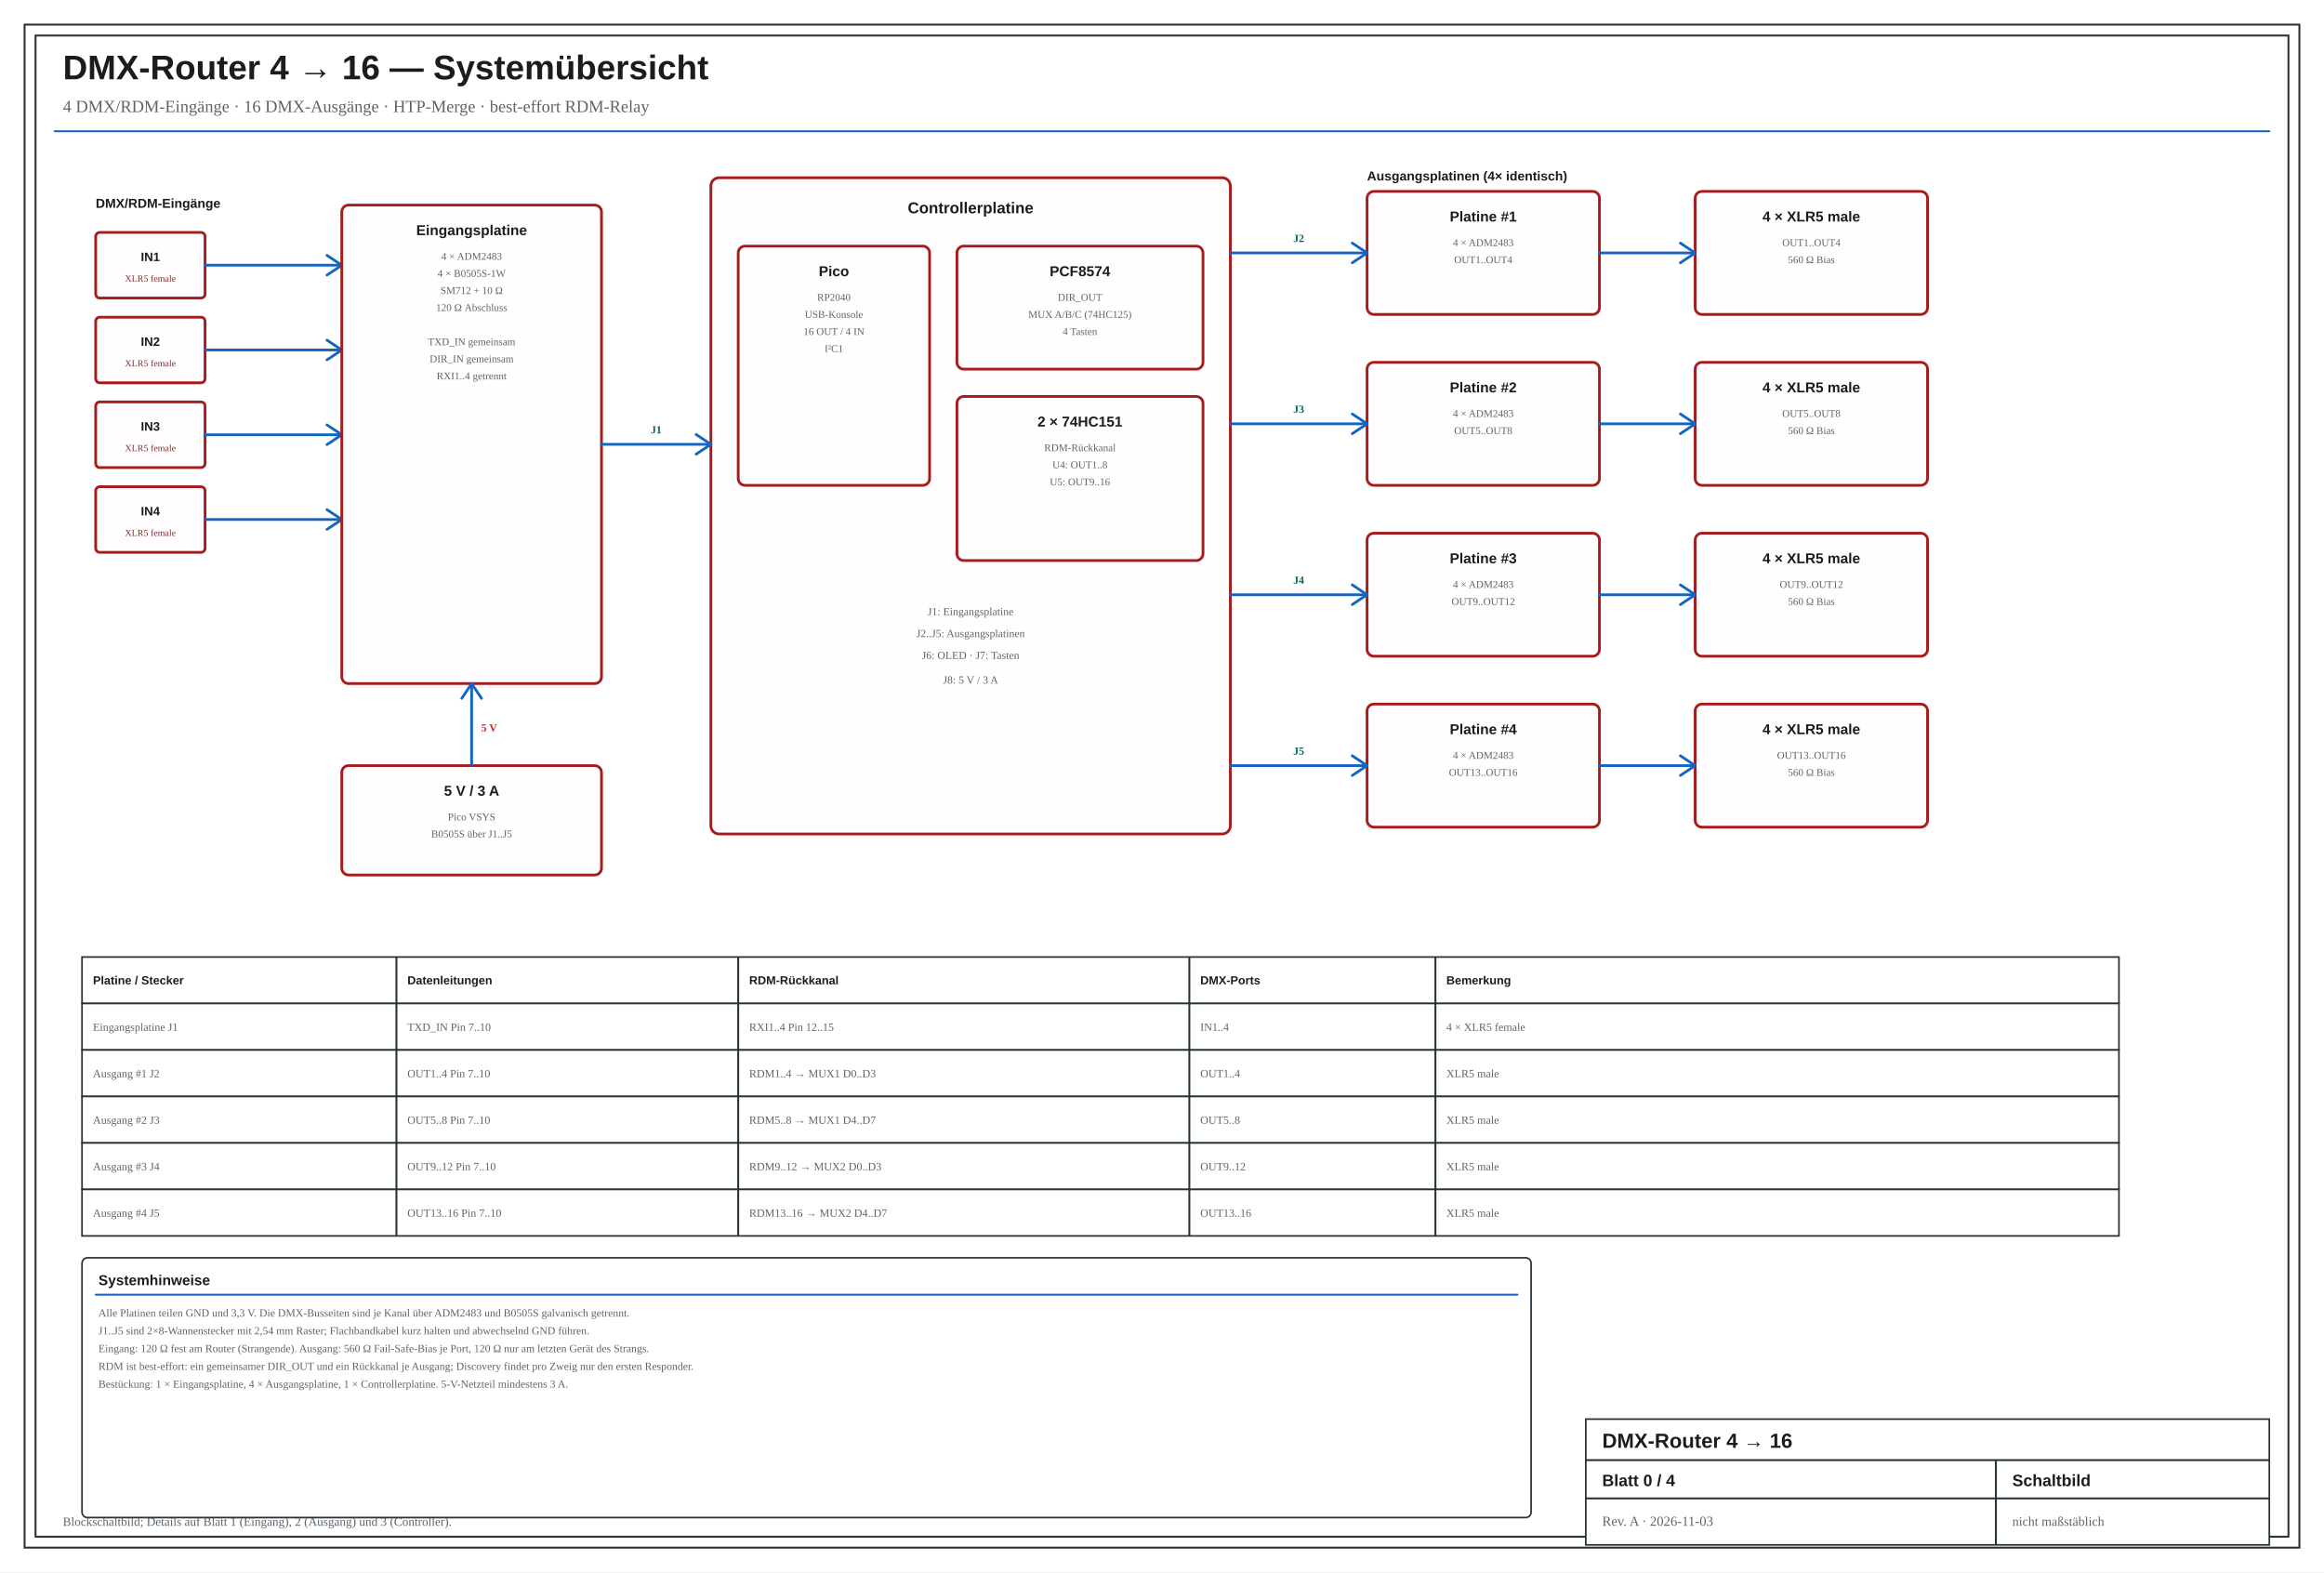
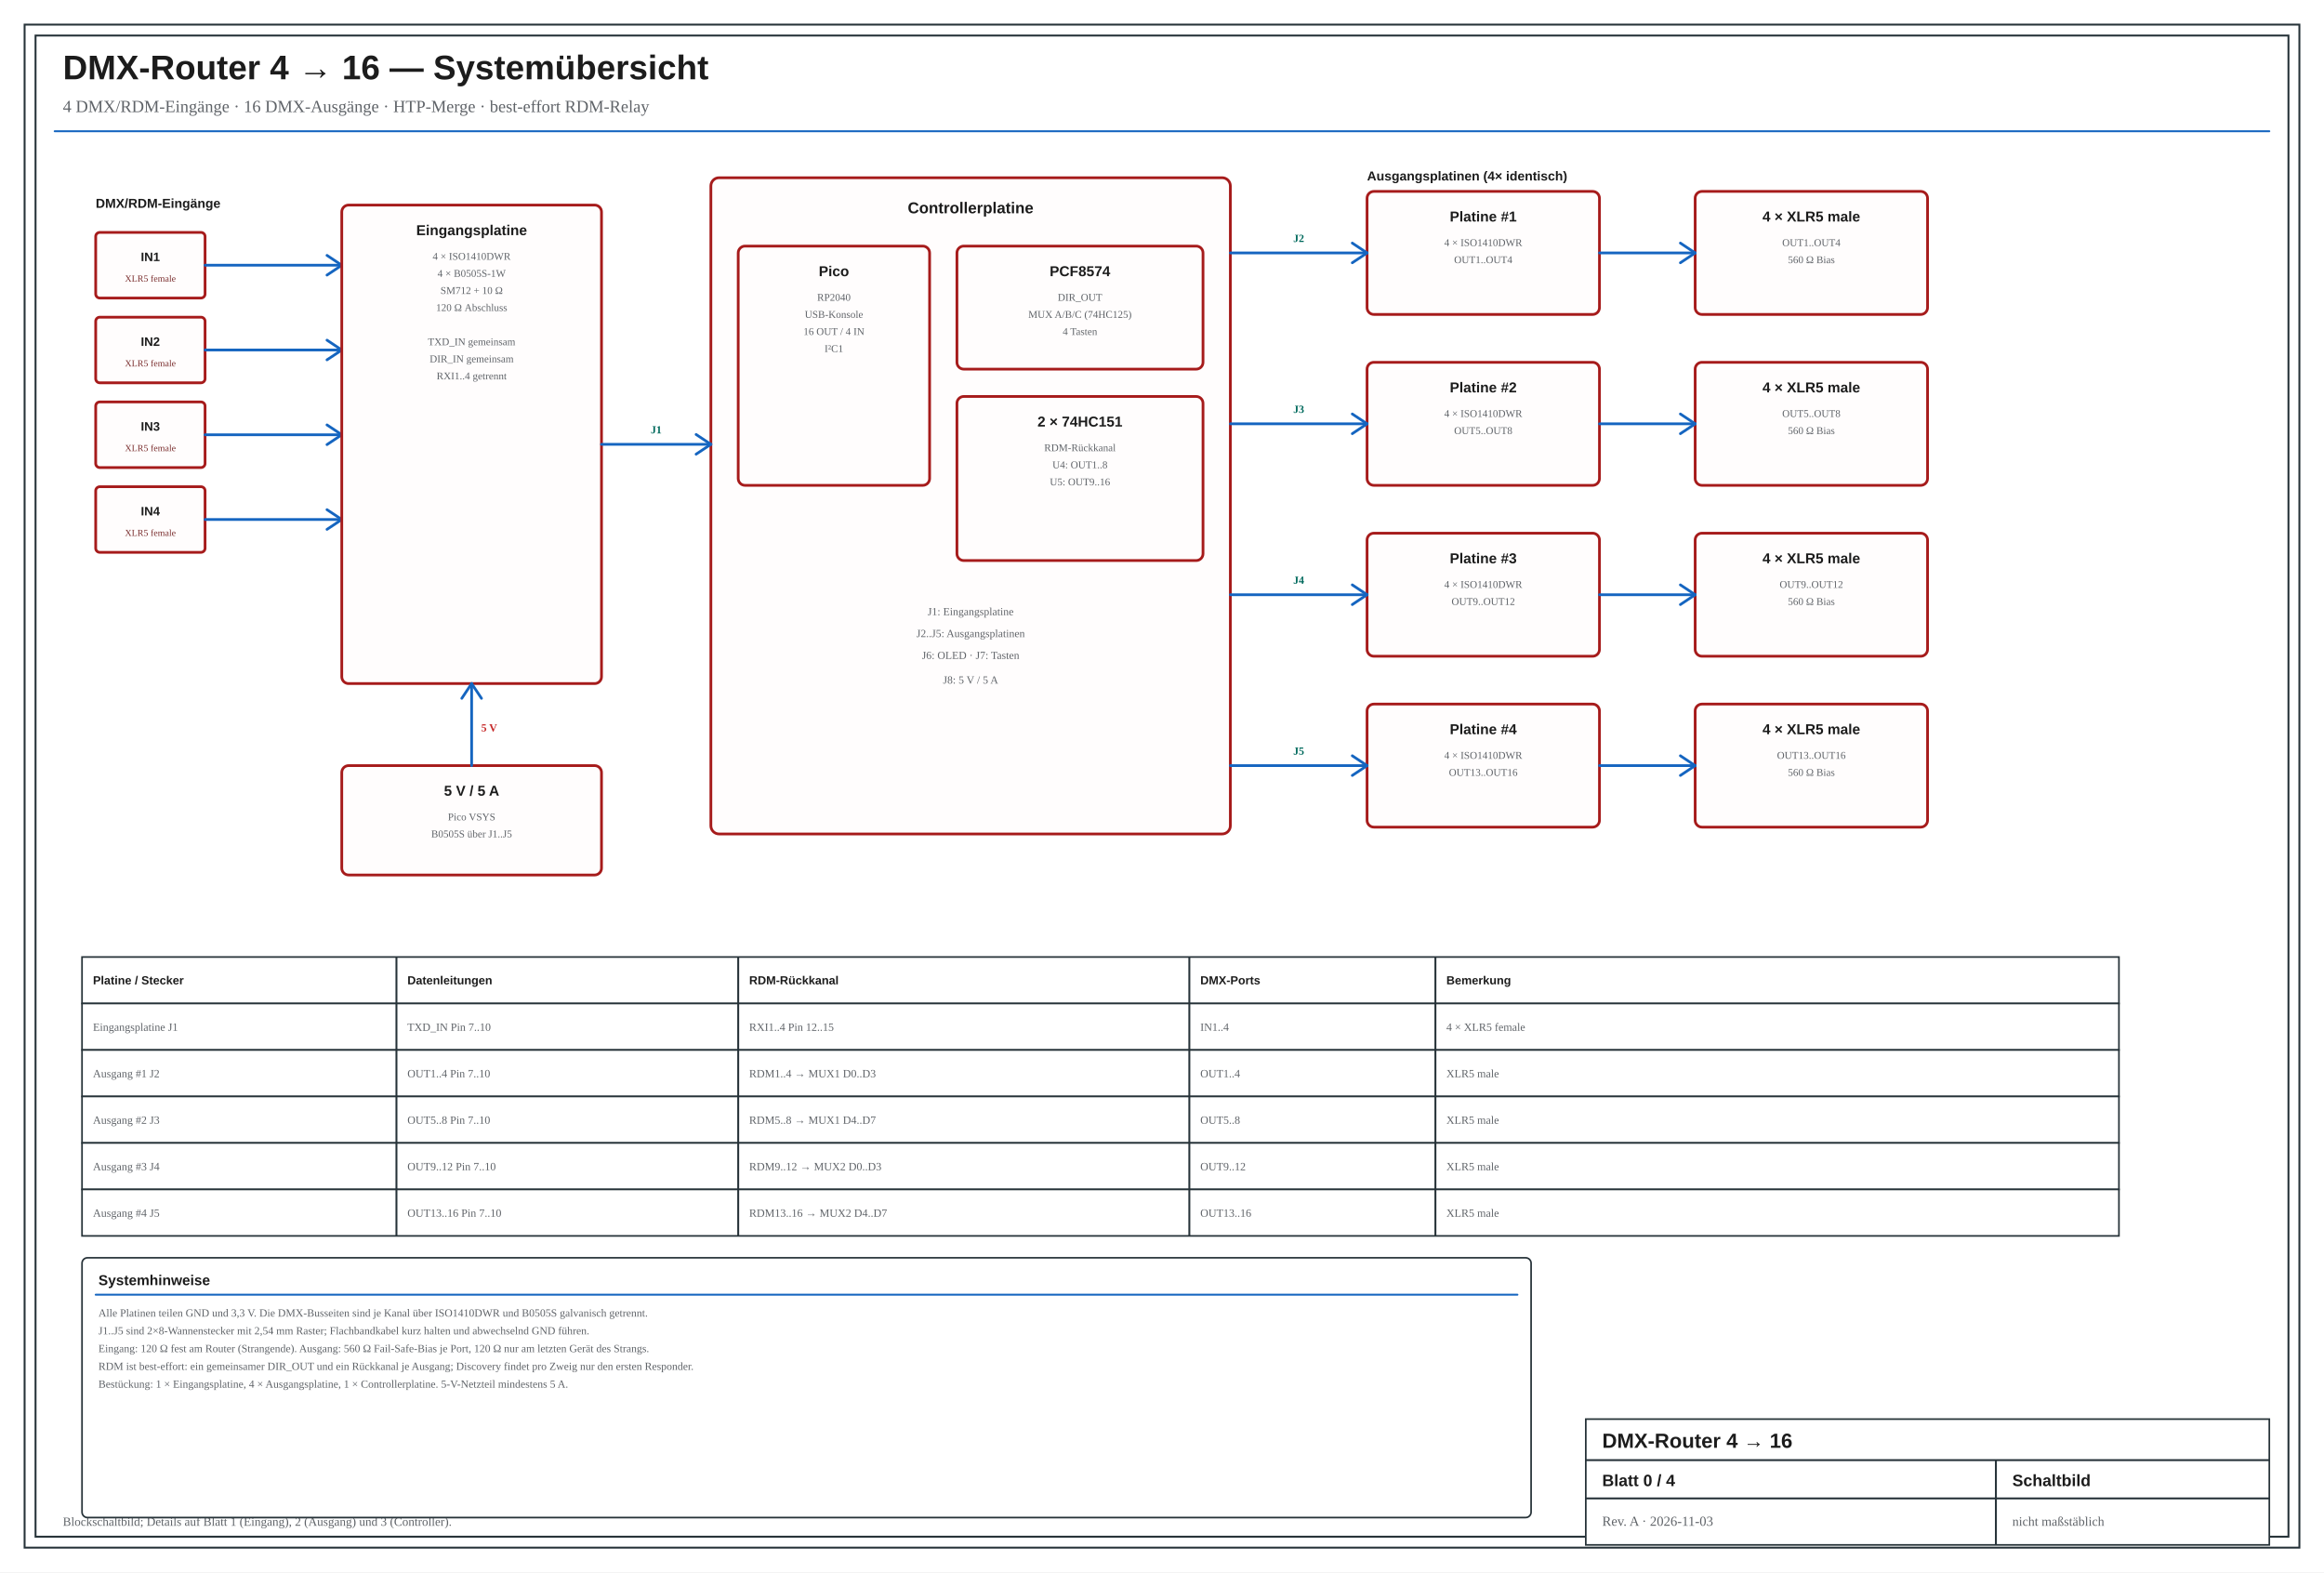
<svg xmlns="http://www.w3.org/2000/svg" width="1700" height="1150" viewBox="0 0 1700 1150">
  <style>
.w   { stroke:#1565c0; stroke-width:2.0; fill:none; stroke-linecap:round; stroke-linejoin:round; }
.wt  { stroke:#1565c0; stroke-width:1.4; fill:none; stroke-linecap:round; stroke-linejoin:round; }
.c   { stroke:#a61b1b; stroke-width:2.0; fill:#fffdfd; }
.p   { stroke:#a61b1b; stroke-width:1.5; fill:none; stroke-linecap:round; }
.j   { fill:#1565c0; }
.t   { font-family:'Segoe UI', Arial, sans-serif; fill:#1c1c1c; }
.m   { font-family:Consolas, 'Courier New', monospace; fill:#1c1c1c; }
.net { fill:#00695c; font-weight:600; }
.note{ fill:#5f6368; }
.pwr { fill:#c62828; font-weight:600; }
.gnd { fill:#37474f; font-weight:600; }
.ref { fill:#a61b1b; font-weight:700; }
.val { fill:#7a2e2e; }
.frm { stroke:#263238; stroke-width:1.4; fill:none; }
.tb  { stroke:#263238; stroke-width:1.2; fill:#ffffff; }
</style>
  <rect x="0" y="0" width="1700" height="1150" fill="#ffffff" />
  <rect x="18.0" y="18.0" width="1664.0" height="1114.0" class="frm" />
  <rect x="26.0" y="26.0" width="1648.0" height="1098.0" class="frm" />
  <text x="46.0" y="58.0" font-size="25" class="t" text-anchor="start" font-weight="700">DMX-Router 4 → 16 — Systemübersicht</text>
  <text x="46.0" y="82.0" font-size="12.5" class="note" text-anchor="start">4 DMX/RDM-Eingänge · 16 DMX-Ausgänge · HTP-Merge · best-effort RDM-Relay</text>
  <line x1="40.0" y1="96.0" x2="1660.0" y2="96.0" class="wt" />
  <rect x="1160.0" y="1038.0" width="500.0" height="92.0" class="tb" />
  <line x1="1160.0" y1="1068.0" x2="1660.0" y2="1068.0" class="frm" />
  <line x1="1160.0" y1="1096.0" x2="1660.0" y2="1096.0" class="frm" />
  <line x1="1460.0" y1="1068.0" x2="1460.0" y2="1130.0" class="frm" />
  <text x="1172.0" y="1059.0" font-size="15" class="t" text-anchor="start" font-weight="700">DMX-Router 4 → 16</text>
  <text x="1172.0" y="1087.0" font-size="12" class="t" text-anchor="start" font-weight="700">Blatt 0 / 4</text>
  <text x="1172.0" y="1116.0" font-size="10" class="note" text-anchor="start">Rev. A  ·  2026-11-03</text>
  <text x="1472.0" y="1087.0" font-size="12" class="t" text-anchor="start" font-weight="700">Schaltbild</text>
  <text x="1472.0" y="1116.0" font-size="9.5" class="note" text-anchor="start">nicht maßstäblich</text>
  <text x="46.0" y="1116.0" font-size="9" class="note" text-anchor="start">Blockschaltbild; Details auf Blatt 1 (Eingang), 2 (Ausgang) und 3 (Controller).</text>
  <text x="70.0" y="152.0" font-size="9.5" class="t" text-anchor="start" font-weight="700">DMX/RDM-Eingänge</text>
  <rect x="70.0" y="170.0" width="80.0" height="48.0" class="c" rx="3" />
  <text x="110.0" y="191.0" font-size="9" class="t" text-anchor="middle" font-weight="700">IN1</text>
  <text x="110.0" y="206.0" font-size="6.8" class="val" text-anchor="middle">XLR5 female</text>
  <line x1="150.0" y1="194.0" x2="250.0" y2="194.0" class="w" />
  <line x1="250.0" y1="194.0" x2="239.2" y2="201.2" class="w" />
  <line x1="250.0" y1="194.0" x2="239.2" y2="186.8" class="w" />
  <rect x="70.0" y="232.0" width="80.0" height="48.0" class="c" rx="3" />
  <text x="110.0" y="253.0" font-size="9" class="t" text-anchor="middle" font-weight="700">IN2</text>
  <text x="110.0" y="268.0" font-size="6.8" class="val" text-anchor="middle">XLR5 female</text>
  <line x1="150.0" y1="256.0" x2="250.0" y2="256.0" class="w" />
  <line x1="250.0" y1="256.0" x2="239.2" y2="263.2" class="w" />
  <line x1="250.0" y1="256.0" x2="239.2" y2="248.8" class="w" />
  <rect x="70.0" y="294.0" width="80.0" height="48.0" class="c" rx="3" />
  <text x="110.0" y="315.0" font-size="9" class="t" text-anchor="middle" font-weight="700">IN3</text>
  <text x="110.0" y="330.0" font-size="6.8" class="val" text-anchor="middle">XLR5 female</text>
  <line x1="150.0" y1="318.0" x2="250.0" y2="318.0" class="w" />
  <line x1="250.0" y1="318.0" x2="239.2" y2="325.2" class="w" />
  <line x1="250.0" y1="318.0" x2="239.2" y2="310.8" class="w" />
  <rect x="70.0" y="356.0" width="80.0" height="48.0" class="c" rx="3" />
  <text x="110.0" y="377.0" font-size="9" class="t" text-anchor="middle" font-weight="700">IN4</text>
  <text x="110.0" y="392.0" font-size="6.8" class="val" text-anchor="middle">XLR5 female</text>
  <line x1="150.0" y1="380.0" x2="250.0" y2="380.0" class="w" />
  <line x1="250.0" y1="380.0" x2="239.2" y2="387.2" class="w" />
  <line x1="250.0" y1="380.0" x2="239.2" y2="372.8" class="w" />
  <rect x="250.0" y="150.0" width="190.0" height="350.0" class="c" rx="5" />
  <text x="345.0" y="172.0" font-size="10.5" class="t" text-anchor="middle" font-weight="700">Eingangsplatine</text>
-   <text x="345.0" y="190.0" font-size="7.6" class="note" text-anchor="middle">4 × ADM2483</text>
+   <text x="345.0" y="190.0" font-size="7.6" class="note" text-anchor="middle">4 × ISO1410DWR</text>
  <text x="345.0" y="202.5" font-size="7.6" class="note" text-anchor="middle">4 × B0505S-1W</text>
  <text x="345.0" y="215.0" font-size="7.6" class="note" text-anchor="middle">SM712 + 10 Ω</text>
  <text x="345.0" y="227.5" font-size="7.6" class="note" text-anchor="middle">120 Ω Abschluss</text>
  <text x="345.0" y="240.0" font-size="7.6" class="note" text-anchor="middle" />
  <text x="345.0" y="252.5" font-size="7.6" class="note" text-anchor="middle">TXD_IN gemeinsam</text>
  <text x="345.0" y="265.0" font-size="7.6" class="note" text-anchor="middle">DIR_IN gemeinsam</text>
  <text x="345.0" y="277.5" font-size="7.6" class="note" text-anchor="middle">RXI1..4 getrennt</text>
  <rect x="520.0" y="130.0" width="380.0" height="480.0" class="c" rx="6" />
  <text x="710.0" y="156.0" font-size="11.5" class="t" text-anchor="middle" font-weight="700">Controllerplatine</text>
  <rect x="540.0" y="180.0" width="140.0" height="175.0" class="c" rx="5" />
  <text x="610.0" y="202.0" font-size="10.5" class="t" text-anchor="middle" font-weight="700">Pico</text>
  <text x="610.0" y="220.0" font-size="7.6" class="note" text-anchor="middle">RP2040</text>
  <text x="610.0" y="232.5" font-size="7.6" class="note" text-anchor="middle">USB-Konsole</text>
  <text x="610.0" y="245.0" font-size="7.6" class="note" text-anchor="middle">16 OUT / 4 IN</text>
  <text x="610.0" y="257.5" font-size="7.6" class="note" text-anchor="middle">I²C1</text>
  <rect x="700.0" y="180.0" width="180.0" height="90.0" class="c" rx="5" />
  <text x="790.0" y="202.0" font-size="10.5" class="t" text-anchor="middle" font-weight="700">PCF8574</text>
  <text x="790.0" y="220.0" font-size="7.6" class="note" text-anchor="middle">DIR_OUT</text>
  <text x="790.0" y="232.5" font-size="7.6" class="note" text-anchor="middle">MUX A/B/C (74HC125)</text>
  <text x="790.0" y="245.0" font-size="7.6" class="note" text-anchor="middle">4 Tasten</text>
  <rect x="700.0" y="290.0" width="180.0" height="120.0" class="c" rx="5" />
  <text x="790.0" y="312.0" font-size="10.5" class="t" text-anchor="middle" font-weight="700">2 × 74HC151</text>
  <text x="790.0" y="330.0" font-size="7.6" class="note" text-anchor="middle">RDM-Rückkanal</text>
  <text x="790.0" y="342.5" font-size="7.6" class="note" text-anchor="middle">U4: OUT1..8</text>
  <text x="790.0" y="355.0" font-size="7.6" class="note" text-anchor="middle">U5: OUT9..16</text>
  <text x="710.0" y="450.0" font-size="8" class="note" text-anchor="middle">J1: Eingangsplatine</text>
  <text x="710.0" y="466.0" font-size="8" class="note" text-anchor="middle">J2..J5: Ausgangsplatinen</text>
  <text x="710.0" y="482.0" font-size="8" class="note" text-anchor="middle">J6: OLED · J7: Tasten</text>
-   <text x="710.0" y="500.0" font-size="8" class="note" text-anchor="middle">J8: 5 V / 3 A</text>
+   <text x="710.0" y="500.0" font-size="8" class="note" text-anchor="middle">J8: 5 V / 5 A</text>
  <line x1="440.0" y1="325.0" x2="520.0" y2="325.0" class="w" />
  <line x1="520.0" y1="325.0" x2="509.2" y2="332.2" class="w" />
  <line x1="520.0" y1="325.0" x2="509.2" y2="317.8" class="w" />
  <text x="480.0" y="317.0" font-size="8" class="net" text-anchor="middle">J1</text>
  <text x="1000.0" y="132.0" font-size="9.5" class="t" text-anchor="start" font-weight="700">Ausgangsplatinen (4× identisch)</text>
  <rect x="1000.0" y="140.0" width="170.0" height="90.0" class="c" rx="5" />
  <text x="1085.0" y="162.0" font-size="10.5" class="t" text-anchor="middle" font-weight="700">Platine #1</text>
-   <text x="1085.0" y="180.0" font-size="7.6" class="note" text-anchor="middle">4 × ADM2483</text>
+   <text x="1085.0" y="180.0" font-size="7.6" class="note" text-anchor="middle">4 × ISO1410DWR</text>
  <text x="1085.0" y="192.5" font-size="7.6" class="note" text-anchor="middle">OUT1..OUT4</text>
  <rect x="1240.0" y="140.0" width="170.0" height="90.0" class="c" rx="5" />
  <text x="1325.0" y="162.0" font-size="10.5" class="t" text-anchor="middle" font-weight="700">4 × XLR5 male</text>
  <text x="1325.0" y="180.0" font-size="7.6" class="note" text-anchor="middle">OUT1..OUT4</text>
  <text x="1325.0" y="192.5" font-size="7.6" class="note" text-anchor="middle">560 Ω Bias</text>
  <line x1="1170.0" y1="185.0" x2="1240.0" y2="185.0" class="w" />
  <line x1="1240.0" y1="185.0" x2="1229.2" y2="192.2" class="w" />
  <line x1="1240.0" y1="185.0" x2="1229.2" y2="177.8" class="w" />
  <line x1="900.0" y1="185.0" x2="1000.0" y2="185.0" class="w" />
  <line x1="1000.0" y1="185.0" x2="989.2" y2="192.2" class="w" />
  <line x1="1000.0" y1="185.0" x2="989.2" y2="177.8" class="w" />
  <text x="950.0" y="177.0" font-size="8" class="net" text-anchor="middle">J2</text>
  <rect x="1000.0" y="265.0" width="170.0" height="90.0" class="c" rx="5" />
  <text x="1085.0" y="287.0" font-size="10.5" class="t" text-anchor="middle" font-weight="700">Platine #2</text>
-   <text x="1085.0" y="305.0" font-size="7.6" class="note" text-anchor="middle">4 × ADM2483</text>
+   <text x="1085.0" y="305.0" font-size="7.6" class="note" text-anchor="middle">4 × ISO1410DWR</text>
  <text x="1085.0" y="317.5" font-size="7.6" class="note" text-anchor="middle">OUT5..OUT8</text>
  <rect x="1240.0" y="265.0" width="170.0" height="90.0" class="c" rx="5" />
  <text x="1325.0" y="287.0" font-size="10.5" class="t" text-anchor="middle" font-weight="700">4 × XLR5 male</text>
  <text x="1325.0" y="305.0" font-size="7.6" class="note" text-anchor="middle">OUT5..OUT8</text>
  <text x="1325.0" y="317.5" font-size="7.6" class="note" text-anchor="middle">560 Ω Bias</text>
  <line x1="1170.0" y1="310.0" x2="1240.0" y2="310.0" class="w" />
  <line x1="1240.0" y1="310.0" x2="1229.2" y2="317.2" class="w" />
  <line x1="1240.0" y1="310.0" x2="1229.2" y2="302.8" class="w" />
  <line x1="900.0" y1="310.0" x2="1000.0" y2="310.0" class="w" />
  <line x1="1000.0" y1="310.0" x2="989.2" y2="317.2" class="w" />
  <line x1="1000.0" y1="310.0" x2="989.2" y2="302.8" class="w" />
  <text x="950.0" y="302.0" font-size="8" class="net" text-anchor="middle">J3</text>
  <rect x="1000.0" y="390.0" width="170.0" height="90.0" class="c" rx="5" />
  <text x="1085.0" y="412.0" font-size="10.5" class="t" text-anchor="middle" font-weight="700">Platine #3</text>
-   <text x="1085.0" y="430.0" font-size="7.6" class="note" text-anchor="middle">4 × ADM2483</text>
+   <text x="1085.0" y="430.0" font-size="7.6" class="note" text-anchor="middle">4 × ISO1410DWR</text>
  <text x="1085.0" y="442.5" font-size="7.6" class="note" text-anchor="middle">OUT9..OUT12</text>
  <rect x="1240.0" y="390.0" width="170.0" height="90.0" class="c" rx="5" />
  <text x="1325.0" y="412.0" font-size="10.5" class="t" text-anchor="middle" font-weight="700">4 × XLR5 male</text>
  <text x="1325.0" y="430.0" font-size="7.6" class="note" text-anchor="middle">OUT9..OUT12</text>
  <text x="1325.0" y="442.5" font-size="7.6" class="note" text-anchor="middle">560 Ω Bias</text>
  <line x1="1170.0" y1="435.0" x2="1240.0" y2="435.0" class="w" />
  <line x1="1240.0" y1="435.0" x2="1229.2" y2="442.2" class="w" />
  <line x1="1240.0" y1="435.0" x2="1229.2" y2="427.8" class="w" />
  <line x1="900.0" y1="435.0" x2="1000.0" y2="435.0" class="w" />
  <line x1="1000.0" y1="435.0" x2="989.2" y2="442.2" class="w" />
  <line x1="1000.0" y1="435.0" x2="989.2" y2="427.8" class="w" />
  <text x="950.0" y="427.0" font-size="8" class="net" text-anchor="middle">J4</text>
  <rect x="1000.0" y="515.0" width="170.0" height="90.0" class="c" rx="5" />
  <text x="1085.0" y="537.0" font-size="10.5" class="t" text-anchor="middle" font-weight="700">Platine #4</text>
-   <text x="1085.0" y="555.0" font-size="7.6" class="note" text-anchor="middle">4 × ADM2483</text>
+   <text x="1085.0" y="555.0" font-size="7.6" class="note" text-anchor="middle">4 × ISO1410DWR</text>
  <text x="1085.0" y="567.5" font-size="7.6" class="note" text-anchor="middle">OUT13..OUT16</text>
  <rect x="1240.0" y="515.0" width="170.0" height="90.0" class="c" rx="5" />
  <text x="1325.0" y="537.0" font-size="10.5" class="t" text-anchor="middle" font-weight="700">4 × XLR5 male</text>
  <text x="1325.0" y="555.0" font-size="7.6" class="note" text-anchor="middle">OUT13..OUT16</text>
  <text x="1325.0" y="567.5" font-size="7.6" class="note" text-anchor="middle">560 Ω Bias</text>
  <line x1="1170.0" y1="560.0" x2="1240.0" y2="560.0" class="w" />
  <line x1="1240.0" y1="560.0" x2="1229.2" y2="567.2" class="w" />
  <line x1="1240.0" y1="560.0" x2="1229.2" y2="552.8" class="w" />
  <line x1="900.0" y1="560.0" x2="1000.0" y2="560.0" class="w" />
  <line x1="1000.0" y1="560.0" x2="989.2" y2="567.2" class="w" />
  <line x1="1000.0" y1="560.0" x2="989.2" y2="552.8" class="w" />
  <text x="950.0" y="552.0" font-size="8" class="net" text-anchor="middle">J5</text>
  <rect x="250.0" y="560.0" width="190.0" height="80.0" class="c" rx="5" />
-   <text x="345.0" y="582.0" font-size="10.5" class="t" text-anchor="middle" font-weight="700">5 V / 3 A</text>
+   <text x="345.0" y="582.0" font-size="10.5" class="t" text-anchor="middle" font-weight="700">5 V / 5 A</text>
  <text x="345.0" y="600.0" font-size="7.6" class="note" text-anchor="middle">Pico VSYS</text>
  <text x="345.0" y="612.5" font-size="7.6" class="note" text-anchor="middle">B0505S über J1..J5</text>
  <line x1="345.0" y1="560.0" x2="345.0" y2="500.0" class="w" />
  <line x1="345.0" y1="500.0" x2="352.2" y2="510.8" class="w" />
  <line x1="345.0" y1="500.0" x2="337.8" y2="510.8" class="w" />
  <text x="352.0" y="535.0" font-size="8" class="pwr" text-anchor="start" font-weight="700">5 V</text>
  <rect x="60.0" y="700.0" width="1490.0" height="34.0" class="tb" />
  <text x="68.0" y="720.0" font-size="8.6" class="t" text-anchor="start" font-weight="700">Platine / Stecker</text>
  <line x1="290.0" y1="700.0" x2="290.0" y2="734.0" class="frm" />
  <text x="298.0" y="720.0" font-size="8.6" class="t" text-anchor="start" font-weight="700">Datenleitungen</text>
  <line x1="540.0" y1="700.0" x2="540.0" y2="734.0" class="frm" />
  <text x="548.0" y="720.0" font-size="8.6" class="t" text-anchor="start" font-weight="700">RDM-Rückkanal</text>
  <line x1="870.0" y1="700.0" x2="870.0" y2="734.0" class="frm" />
  <text x="878.0" y="720.0" font-size="8.6" class="t" text-anchor="start" font-weight="700">DMX-Ports</text>
  <line x1="1050.0" y1="700.0" x2="1050.0" y2="734.0" class="frm" />
  <text x="1058.0" y="720.0" font-size="8.6" class="t" text-anchor="start" font-weight="700">Bemerkung</text>
  <rect x="60.0" y="734.0" width="1490.0" height="34.0" class="tb" />
  <text x="68.0" y="754.0" font-size="8.2" class="note" text-anchor="start">Eingangsplatine J1</text>
  <line x1="290.0" y1="734.0" x2="290.0" y2="768.0" class="frm" />
  <text x="298.0" y="754.0" font-size="8.2" class="note" text-anchor="start">TXD_IN Pin 7..10</text>
  <line x1="540.0" y1="734.0" x2="540.0" y2="768.0" class="frm" />
  <text x="548.0" y="754.0" font-size="8.2" class="note" text-anchor="start">RXI1..4 Pin 12..15</text>
  <line x1="870.0" y1="734.0" x2="870.0" y2="768.0" class="frm" />
  <text x="878.0" y="754.0" font-size="8.2" class="note" text-anchor="start">IN1..4</text>
  <line x1="1050.0" y1="734.0" x2="1050.0" y2="768.0" class="frm" />
  <text x="1058.0" y="754.0" font-size="8.2" class="note" text-anchor="start">4 × XLR5 female</text>
  <rect x="60.0" y="768.0" width="1490.0" height="34.0" class="tb" />
  <text x="68.0" y="788.0" font-size="8.2" class="note" text-anchor="start">Ausgang #1 J2</text>
  <line x1="290.0" y1="768.0" x2="290.0" y2="802.0" class="frm" />
  <text x="298.0" y="788.0" font-size="8.2" class="note" text-anchor="start">OUT1..4 Pin 7..10</text>
  <line x1="540.0" y1="768.0" x2="540.0" y2="802.0" class="frm" />
  <text x="548.0" y="788.0" font-size="8.2" class="note" text-anchor="start">RDM1..4 → MUX1 D0..D3</text>
  <line x1="870.0" y1="768.0" x2="870.0" y2="802.0" class="frm" />
  <text x="878.0" y="788.0" font-size="8.2" class="note" text-anchor="start">OUT1..4</text>
  <line x1="1050.0" y1="768.0" x2="1050.0" y2="802.0" class="frm" />
  <text x="1058.0" y="788.0" font-size="8.2" class="note" text-anchor="start">XLR5 male</text>
  <rect x="60.0" y="802.0" width="1490.0" height="34.0" class="tb" />
  <text x="68.0" y="822.0" font-size="8.2" class="note" text-anchor="start">Ausgang #2 J3</text>
  <line x1="290.0" y1="802.0" x2="290.0" y2="836.0" class="frm" />
  <text x="298.0" y="822.0" font-size="8.2" class="note" text-anchor="start">OUT5..8 Pin 7..10</text>
  <line x1="540.0" y1="802.0" x2="540.0" y2="836.0" class="frm" />
  <text x="548.0" y="822.0" font-size="8.2" class="note" text-anchor="start">RDM5..8 → MUX1 D4..D7</text>
  <line x1="870.0" y1="802.0" x2="870.0" y2="836.0" class="frm" />
  <text x="878.0" y="822.0" font-size="8.2" class="note" text-anchor="start">OUT5..8</text>
  <line x1="1050.0" y1="802.0" x2="1050.0" y2="836.0" class="frm" />
  <text x="1058.0" y="822.0" font-size="8.2" class="note" text-anchor="start">XLR5 male</text>
  <rect x="60.0" y="836.0" width="1490.0" height="34.0" class="tb" />
  <text x="68.0" y="856.0" font-size="8.2" class="note" text-anchor="start">Ausgang #3 J4</text>
  <line x1="290.0" y1="836.0" x2="290.0" y2="870.0" class="frm" />
  <text x="298.0" y="856.0" font-size="8.2" class="note" text-anchor="start">OUT9..12 Pin 7..10</text>
  <line x1="540.0" y1="836.0" x2="540.0" y2="870.0" class="frm" />
  <text x="548.0" y="856.0" font-size="8.2" class="note" text-anchor="start">RDM9..12 → MUX2 D0..D3</text>
  <line x1="870.0" y1="836.0" x2="870.0" y2="870.0" class="frm" />
  <text x="878.0" y="856.0" font-size="8.2" class="note" text-anchor="start">OUT9..12</text>
  <line x1="1050.0" y1="836.0" x2="1050.0" y2="870.0" class="frm" />
  <text x="1058.0" y="856.0" font-size="8.2" class="note" text-anchor="start">XLR5 male</text>
  <rect x="60.0" y="870.0" width="1490.0" height="34.0" class="tb" />
  <text x="68.0" y="890.0" font-size="8.2" class="note" text-anchor="start">Ausgang #4 J5</text>
  <line x1="290.0" y1="870.0" x2="290.0" y2="904.0" class="frm" />
  <text x="298.0" y="890.0" font-size="8.2" class="note" text-anchor="start">OUT13..16 Pin 7..10</text>
  <line x1="540.0" y1="870.0" x2="540.0" y2="904.0" class="frm" />
  <text x="548.0" y="890.0" font-size="8.2" class="note" text-anchor="start">RDM13..16 → MUX2 D4..D7</text>
  <line x1="870.0" y1="870.0" x2="870.0" y2="904.0" class="frm" />
  <text x="878.0" y="890.0" font-size="8.2" class="note" text-anchor="start">OUT13..16</text>
  <line x1="1050.0" y1="870.0" x2="1050.0" y2="904.0" class="frm" />
  <text x="1058.0" y="890.0" font-size="8.2" class="note" text-anchor="start">XLR5 male</text>
  <rect x="60.0" y="920.0" width="1060.0" height="190.0" class="tb" rx="4" />
  <text x="72.0" y="940.0" font-size="10.5" class="t" text-anchor="start" font-weight="700">Systemhinweise</text>
  <line x1="70.0" y1="947.0" x2="1110.0" y2="947.0" class="wt" />
-   <text x="72.0" y="963.0" font-size="8.0" class="note" text-anchor="start">Alle Platinen teilen GND und 3,3 V. Die DMX-Busseiten sind je Kanal über ADM2483 und B0505S galvanisch getrennt.</text>
+   <text x="72.0" y="963.0" font-size="8.0" class="note" text-anchor="start">Alle Platinen teilen GND und 3,3 V. Die DMX-Busseiten sind je Kanal über ISO1410DWR und B0505S galvanisch getrennt.</text>
  <text x="72.0" y="976.0" font-size="8.0" class="note" text-anchor="start">J1..J5 sind 2×8-Wannenstecker mit 2,54 mm Raster; Flachbandkabel kurz halten und abwechselnd GND führen.</text>
  <text x="72.0" y="989.0" font-size="8.0" class="note" text-anchor="start">Eingang: 120 Ω fest am Router (Strangende). Ausgang: 560 Ω Fail-Safe-Bias je Port, 120 Ω nur am letzten Gerät des Strangs.</text>
  <text x="72.0" y="1002.0" font-size="8.0" class="note" text-anchor="start">RDM ist best-effort: ein gemeinsamer DIR_OUT und ein Rückkanal je Ausgang; Discovery findet pro Zweig nur den ersten Responder.</text>
-   <text x="72.0" y="1015.0" font-size="8.0" class="note" text-anchor="start">Bestückung: 1 × Eingangsplatine, 4 × Ausgangsplatine, 1 × Controllerplatine. 5-V-Netzteil mindestens 3 A.</text>
+   <text x="72.0" y="1015.0" font-size="8.0" class="note" text-anchor="start">Bestückung: 1 × Eingangsplatine, 4 × Ausgangsplatine, 1 × Controllerplatine. 5-V-Netzteil mindestens 5 A.</text>
</svg>
